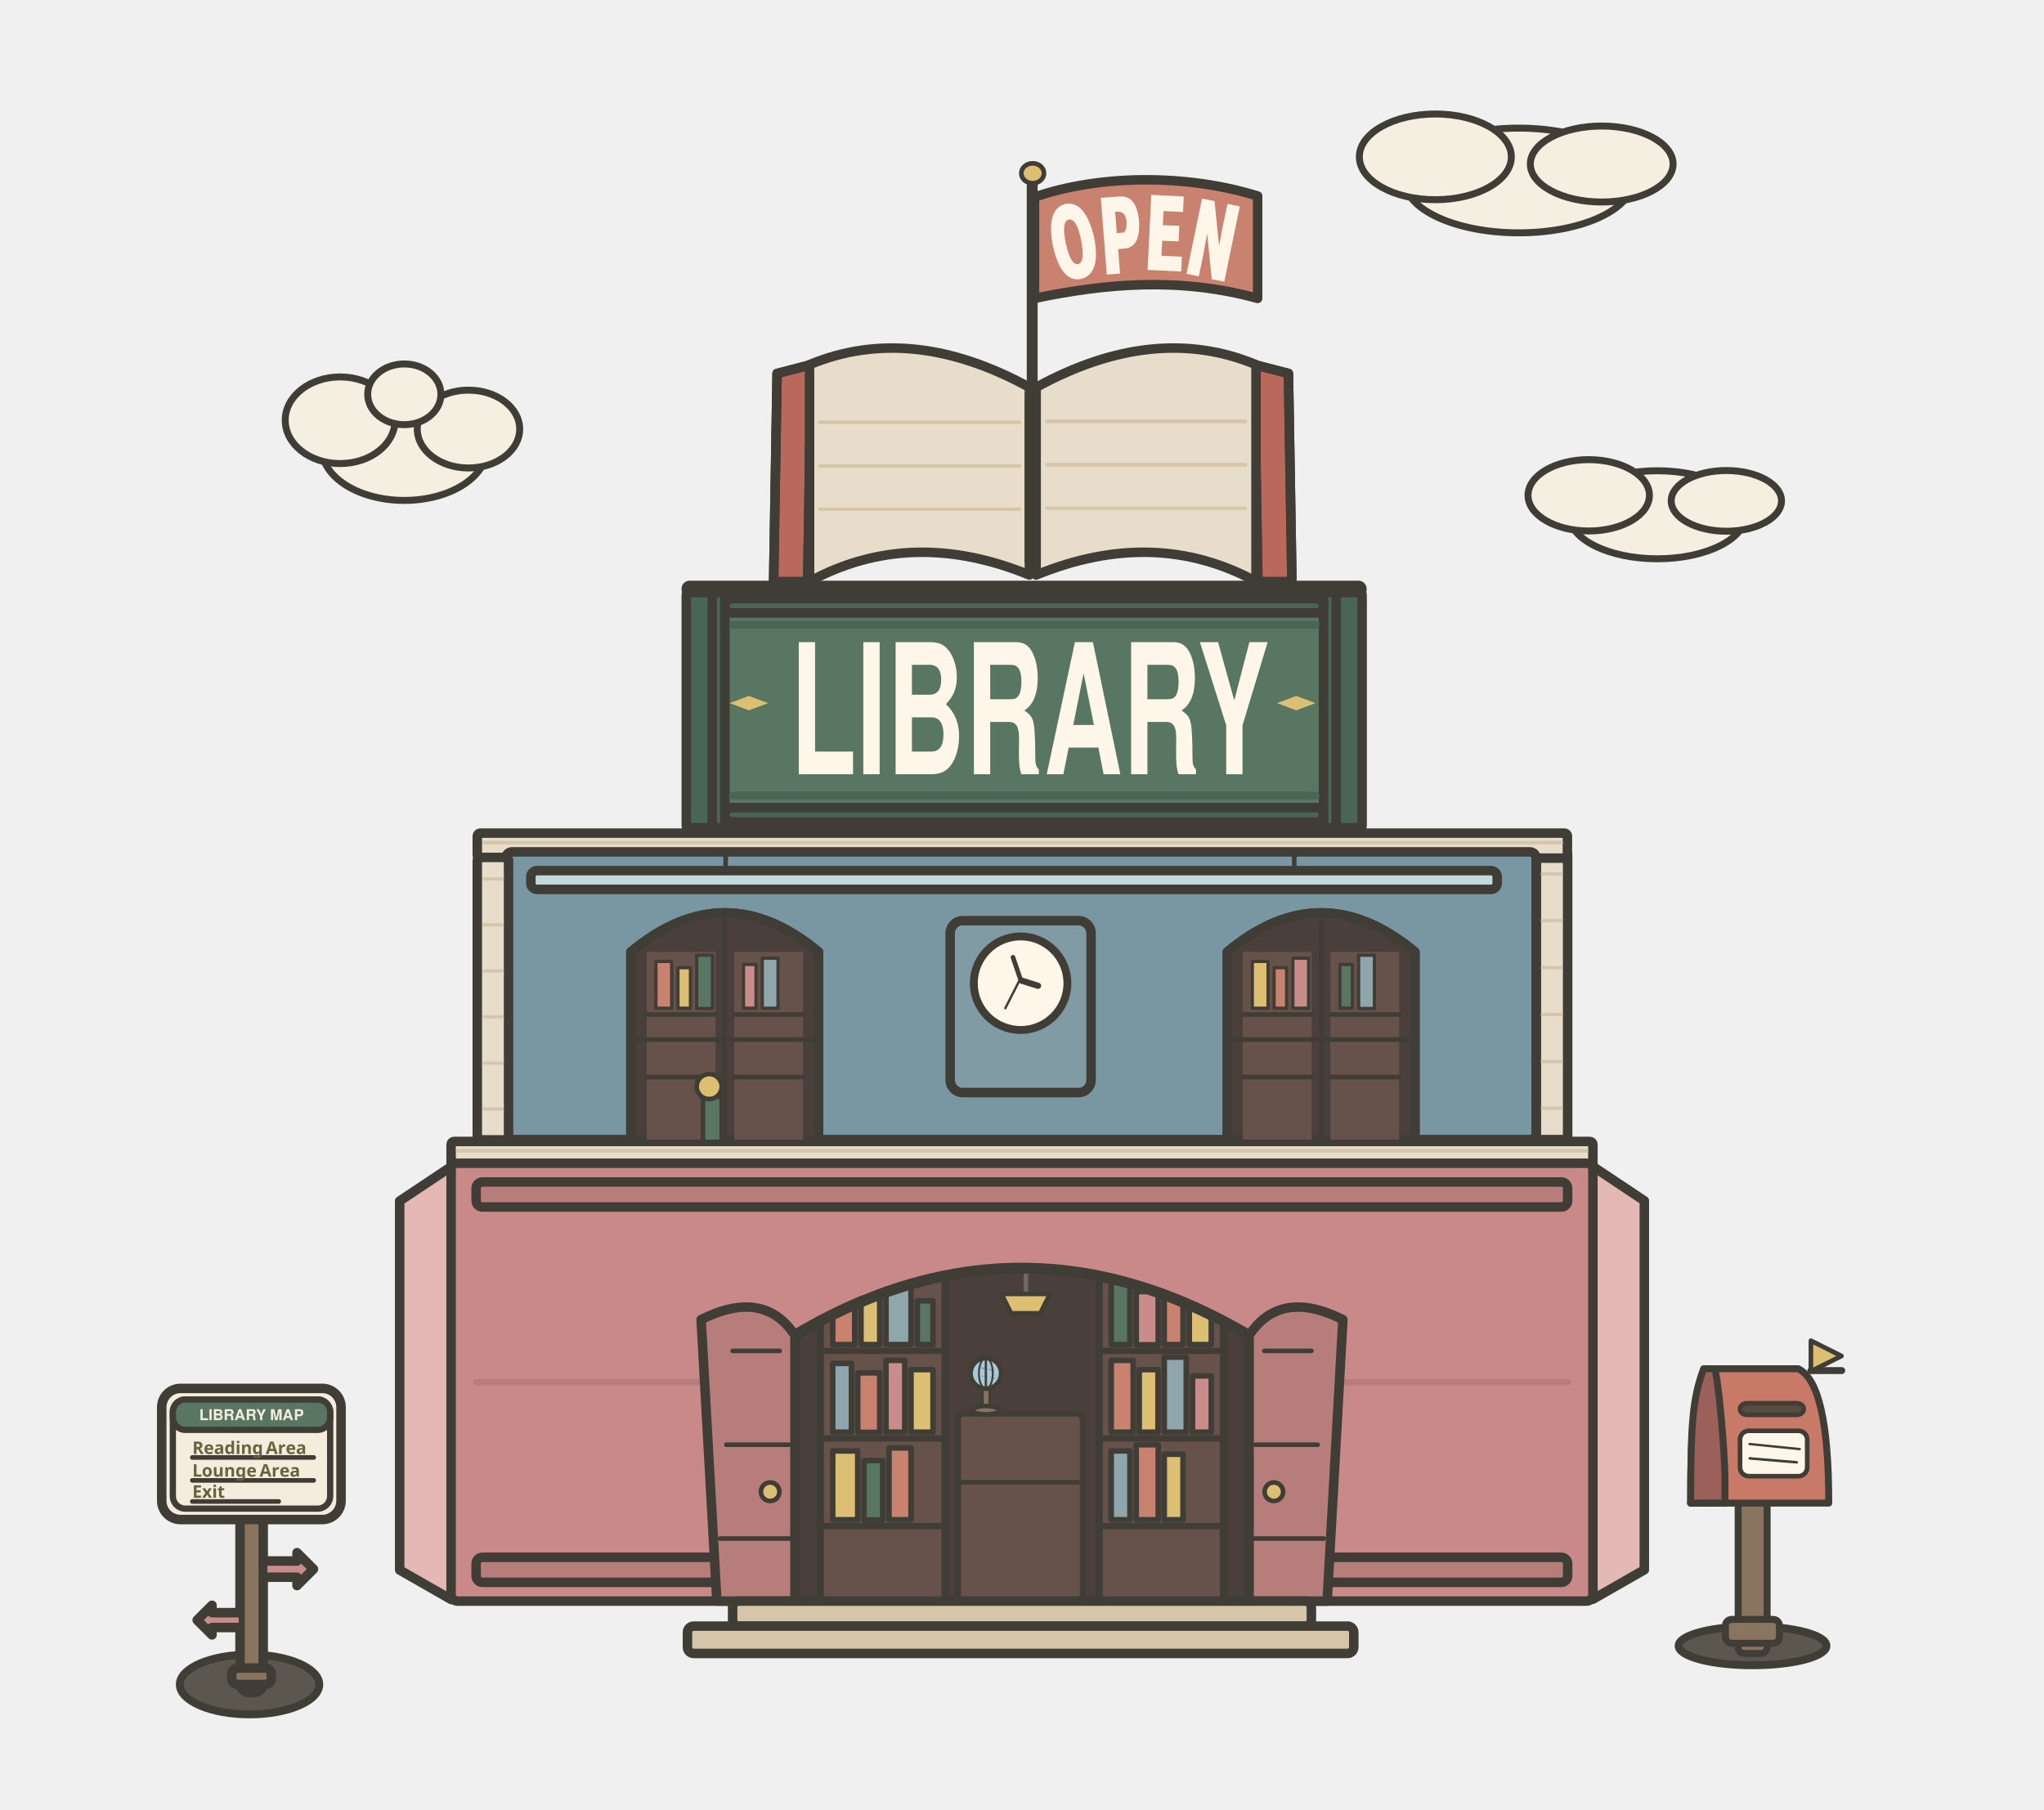
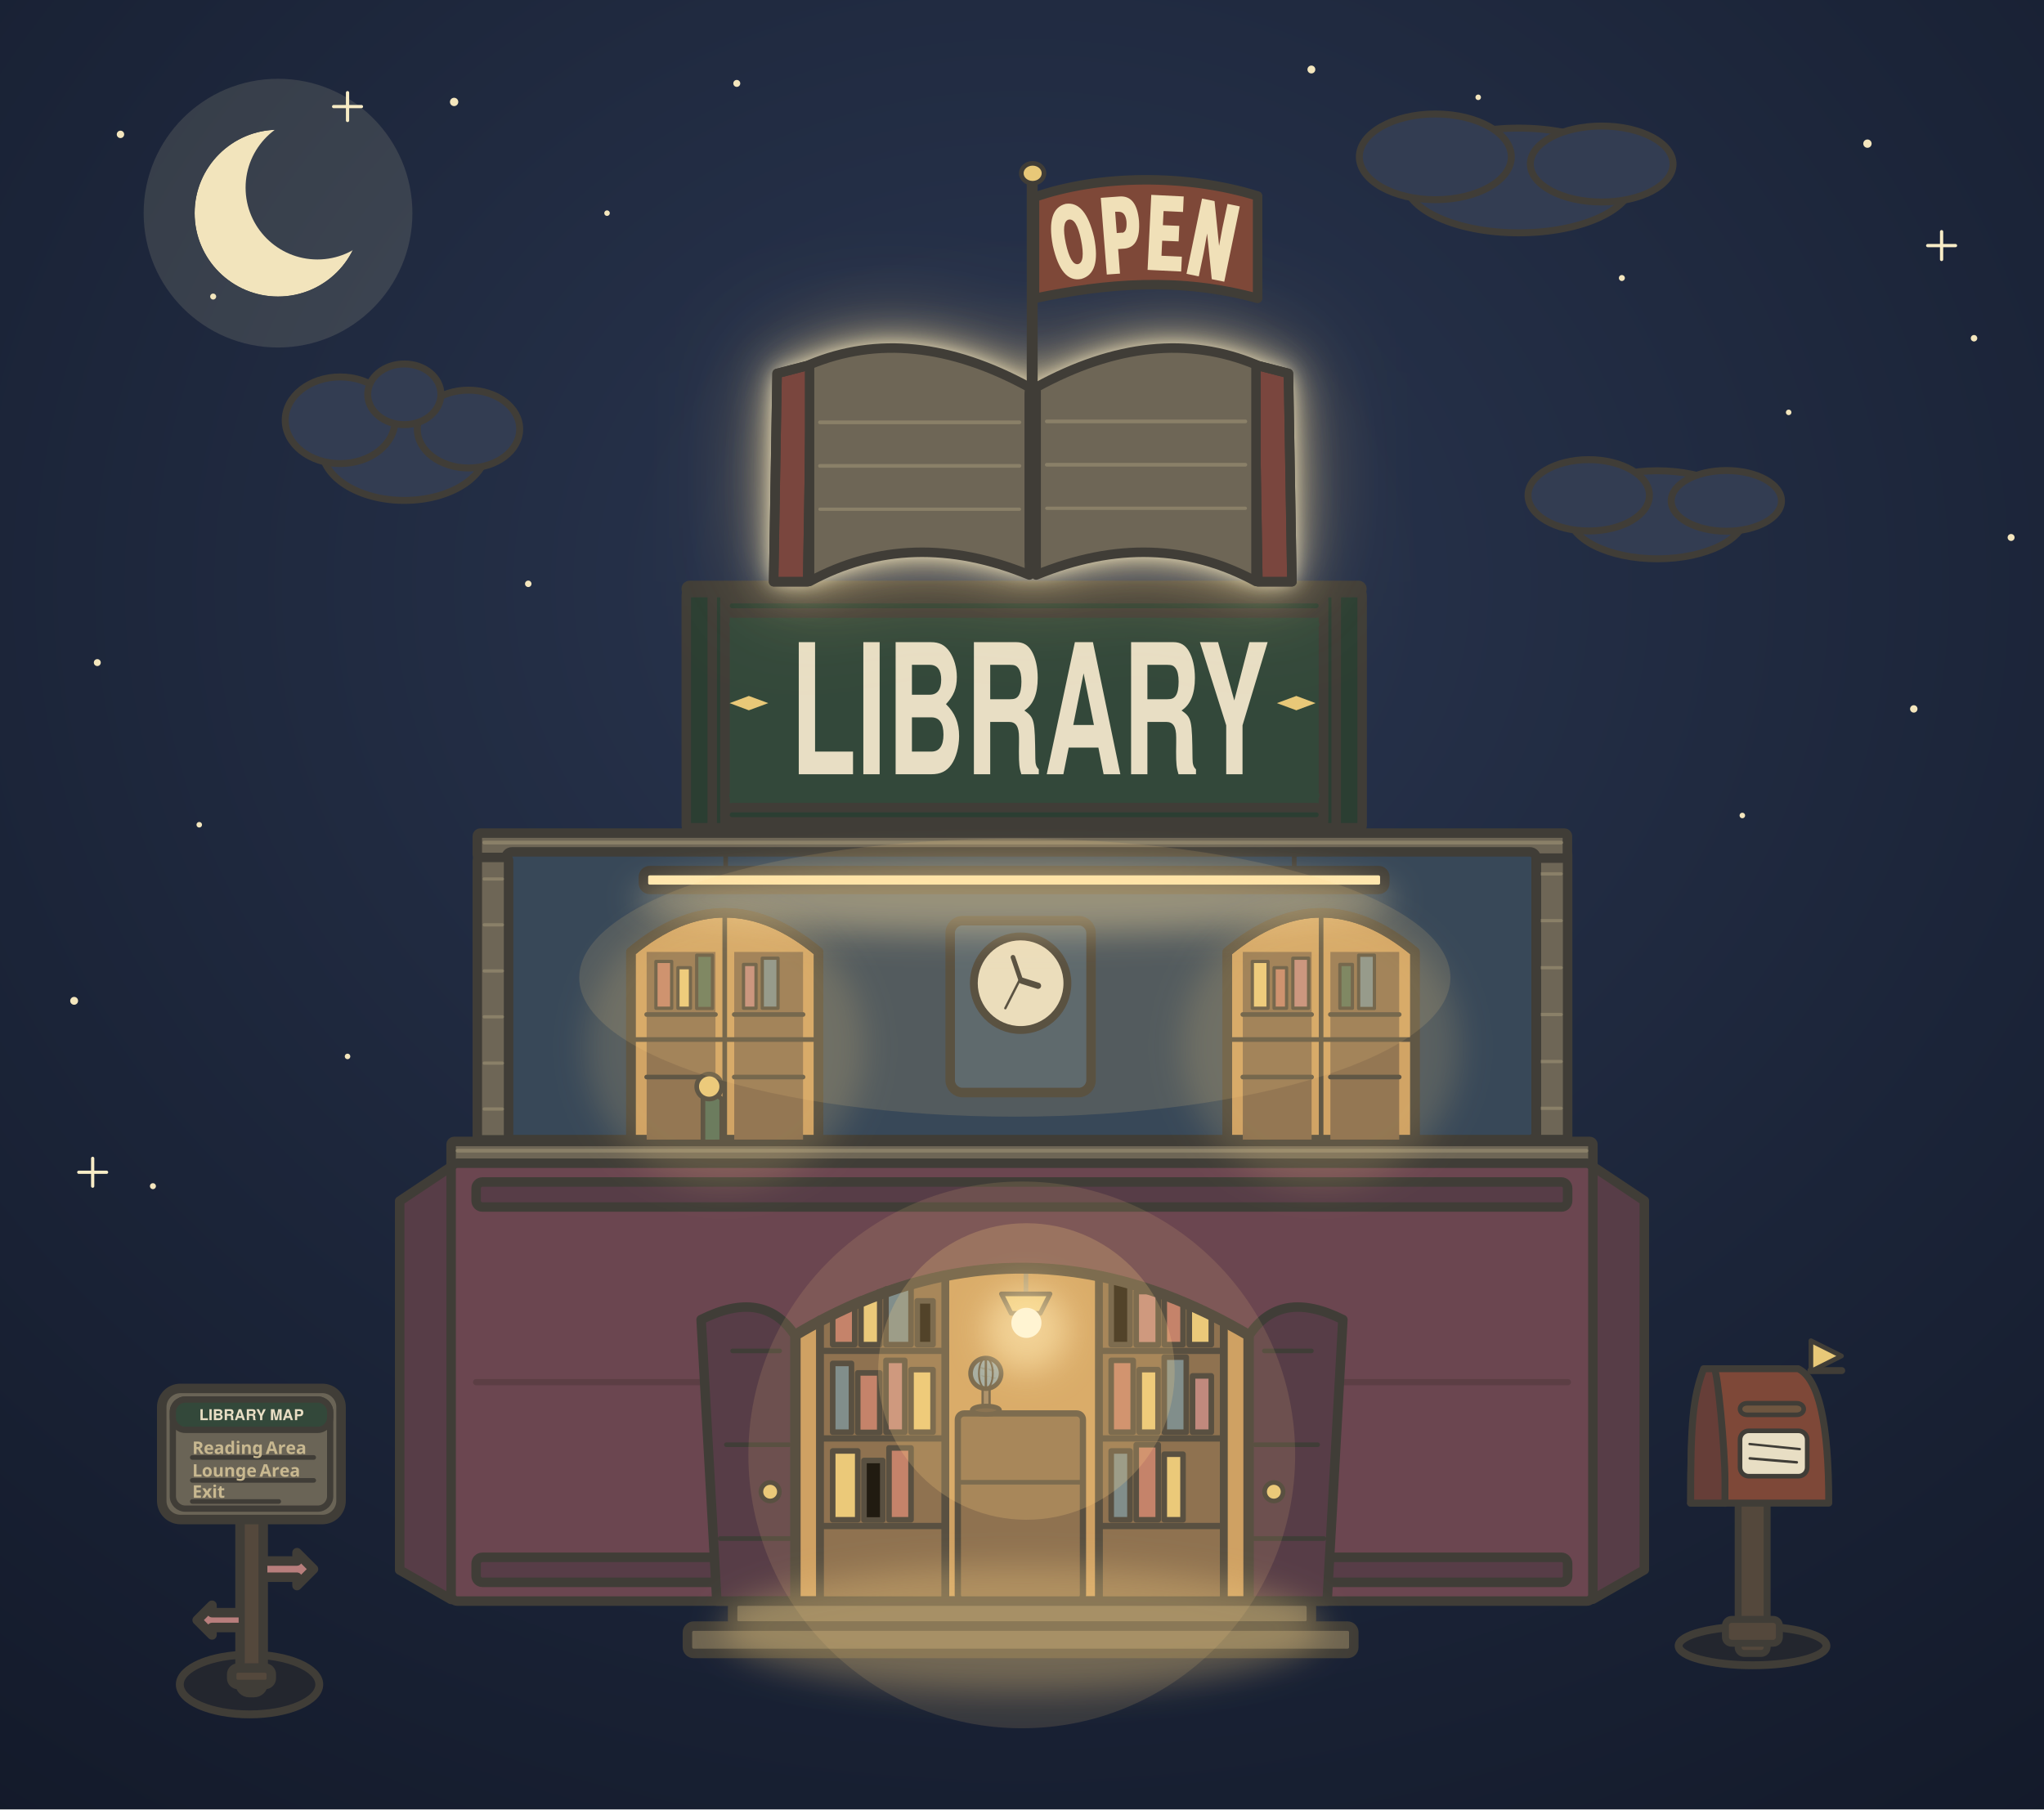
<svg xmlns="http://www.w3.org/2000/svg" id="_图层_1" version="1.1" viewBox="0 0 882.2 781">
  <defs>
    <style>
      .st0, .st1, .st2, .st3, .st4, .st5, .st6, .st7, .st8, .st9, .st10, .st11, .st12, .st13, .st14, .st15, .st16, .st17, .st18, .st19, .st20, .st21, .st22, .st23, .st24, .st25, .st26, .st27, .st28, .st29, .st30, .st31, .st32, .st33, .st34, .st35, .st36, .st37, .st38, .st39, .st40, .st41, .st42, .st43, .st44, .st45, .st46, .st47, .st48, .st49, .st50, .st51, .st52, .st53, .st54, .st55 {
        stroke-linecap: round;
        stroke-linejoin: round;
      }

      .st0, .st1, .st2, .st3, .st4, .st5, .st6, .st7, .st8, .st9, .st10, .st11, .st12, .st13, .st14, .st15, .st16, .st17, .st18, .st19, .st20, .st21, .st22, .st23, .st25, .st26, .st27, .st28, .st29, .st30, .st31, .st32, .st33, .st36, .st37, .st39, .st40, .st41, .st42, .st43, .st44, .st45, .st46, .st47, .st48, .st49, .st50, .st51, .st52, .st54, .st55 {
        stroke: #403d37;
      }

      .st0, .st8, .st10, .st11, .st20, .st35 {
        stroke-width: 1.4px;
      }

      .st0, .st56, .st16, .st33 {
-         fill: #ddbf73;
+         fill: #e8c878;
      }

      .st1 {
-         fill: #c98988;
+         fill: #6b4650;
      }

      .st1, .st2, .st5, .st6, .st7, .st15, .st23, .st25, .st26, .st30, .st32, .st37, .st39, .st41, .st46, .st48, .st51, .st55 {
        stroke-width: 4.1px;
      }

      .st2 {
-         fill: #e3b8b5;
+         fill: #573d47;
      }

      .st3, .st13, .st14, .st24, .st34, .st35, .st36, .st38, .st49, .st51, .st52, .st53, .st54 {
        fill: none;
      }

      .st4 {
-         fill: #a8c8d8;
+         fill: #7d9cb0;
      }

      .st4, .st9, .st12, .st16, .st22, .st31, .st36, .st38 {
        stroke-width: 2px;
      }

      .st5 {
-         fill: #819ba5;
+         fill: #46596a;
      }

      .st6 {
-         fill: #486653;
-       }
- 
-       .st57, .st9, .st58, .st19 {
-         fill: #fdf6e9;
-       }
- 
-       .st7, .st59 {
-         fill: #f4edde;
+         fill: #2b3e32;
+       }
+ 
+       .st9, .st58, .st19 {
+         fill: #e8dec4;
+       }
+ 
+       .st57 {
+         fill: #f0e0b8;
+       }
+ 
+       .st7 {
+         fill: #6a6456;
+       }
+ 
+       .st59 {
+         fill: #e8dec4;
      }

      .st8, .st60, .st43 {
-         fill: #8fa6ad;
+         fill: #6e848c;
      }

      .st10, .st29, .st32 {
-         fill: #c98c8a;
-       }
- 
-       .st11, .st47, .st48 {
-         fill: #c98270;
-       }
- 
-       .st12, .st21, .st26, .st28 {
+         fill: #b87e7c;
+       }
+ 
+       .st11, .st47 {
+         fill: #bc7866;
+       }
+ 
+       .st48 {
+         fill: #7e4838;
+       }
+ 
+       .st12, .st26, .st28 {
+         fill: #54483c;
+       }
+ 
+       .st21 {
        fill: #89755f;
      }

      .st13 {
        stroke-width: .8px;
      }

      .st58 {
        font-size: 78.2px;
      }

      .st58, .st61, .st62, .st63, .st59 {
        isolation: isolate;
      }

      .st58, .st59 {
        font-family: Helvetica-Bold, Helvetica;
        font-weight: 700;
      }

      .st14 {
        stroke-width: 1.1px;
      }

      .st15 {
-         fill: #c4d9d9;
+         fill: #ffe6ad;
      }

      .st17, .st18, .st64 {
-         fill: #66524b;
+         fill: #7e6448;
      }

      .st17, .st19, .st45, .st53 {
        stroke-width: 3.4px;
      }

      .st18, .st24, .st42, .st52 {
        stroke-width: 2.7px;
      }

-       .st20, .st31, .st41, .st42, .st44 {
-         fill: #587661;
+       .st20, .st31 {
+         fill: #4e6a56;
+       }
+ 
+       .st41, .st42 {
+         fill: #33483a;
      }

      .st22 {
-         fill: #5a4d40;
+         fill: #6e5640;
      }

      .st23 {
-         fill: #7897a3;
+         fill: #384858;
      }

      .st24 {
-         stroke: #b77d7b;
+         stroke: #5c3e44;
      }

      .st62 {
        fill: #403d37;
        opacity: 0;
      }

      .st25 {
-         fill: #e8ddcb;
+         fill: #6e6656;
      }

      .st27 {
-         fill: #c97968;
+         fill: #7e4838;
      }

      .st27, .st28, .st40, .st49, .st50 {
        stroke-width: 3px;
      }

      .st29, .st33, .st43, .st44, .st47 {
        stroke-width: 2.4px;
      }

      .st34 {
        stroke-width: 1.6px;
      }

      .st34, .st35 {
-         stroke: #d5c6a9;
+         stroke: #8a8068;
      }

      .st65 {
        opacity: 1;
      }

      .st63 {
-         fill: #68623d;
+         fill: #c8b890;
        font-family: MyriadPro-BlackSemiExt, 'Myriad Pro';
        font-size: 7.5px;
        font-weight: 800;
      }

      .st37 {
-         fill: #4a3f3a;
+         fill: #c89a5e;
      }

      .st38 {
-         stroke: #6e6961;
+         stroke: #9a8e78;
      }

      .st39 {
-         fill: #d5c6a9;
+         fill: #6e6450;
      }

      .st40 {
-         fill: #9b605a;
+         fill: #663e38;
      }

      .st45 {
-         fill: #5b574f;
+         fill: #23262e;
      }

      .st46 {
-         fill: #b9685b;
+         fill: #7a463e;
      }

      .st50 {
-         fill: #f5efe1;
+         fill: #333d52;
      }

      .st59 {
        font-size: 6.5px;
      }

      .st53 {
-         stroke: #486653;
+         stroke: #33483a;
      }

      .st54 {
        stroke-width: 4.7px;
      }

      .st55 {
-         fill: #b77d7b;
+         fill: #573d47;
      }
    </style>
+     <mask id="moonMask">
+       <rect width="100%" height="100%" fill="black" />
+       <circle cx="120" cy="92" r="36" fill="white" />
+       <circle cx="137" cy="81" r="31" fill="black" />
+     </mask>
+     <radialGradient id="nightsky" cx="0.5" cy="0.32" r="0.95">
+       <stop offset="0" stop-color="#2a3650" />
+       <stop offset="0.55" stop-color="#1b2438" />
+       <stop offset="1" stop-color="#111726" />
+     </radialGradient>
+     <radialGradient id="lampGlow" cx="0.5" cy="0.5" r="0.5">
+       <stop offset="0" stop-color="#ffe6ad" stop-opacity="0.9" />
+       <stop offset="0.5" stop-color="#ffd080" stop-opacity="0.35" />
+       <stop offset="1" stop-color="#ffd080" stop-opacity="0" />
+     </radialGradient>
+     <filter id="softBlur" x="-60%" y="-60%" width="220%" height="220%">
+       <feGaussianBlur stdDeviation="7" />
+     </filter>
+     <filter id="bookGlowEdge" x="-70%" y="-70%" width="240%" height="240%">
+       <feGaussianBlur stdDeviation="4" />
+     </filter>
+     <filter id="bookGlowNear" x="-90%" y="-90%" width="280%" height="280%">
+       <feGaussianBlur stdDeviation="9" />
+     </filter>
+     <filter id="bookGlowFar" x="-130%" y="-130%" width="360%" height="360%">
+       <feGaussianBlur stdDeviation="22" />
+     </filter>
  </defs>
+   <rect x="0" y="0" width="882.2" height="781" fill="url(#nightsky)" />
+   <g fill="#f4e6bd">
+     <circle cx="52" cy="58" r="1.6" />
+     <circle cx="92" cy="128" r="1.3" />
+     <circle cx="196" cy="44" r="1.8" />
+     <circle cx="262" cy="92" r="1.2" />
+     <circle cx="318" cy="36" r="1.5" />
+     <circle cx="566" cy="30" r="1.7" />
+     <circle cx="638" cy="42" r="1.2" />
+     <circle cx="806" cy="62" r="1.8" />
+     <circle cx="852" cy="146" r="1.4" />
+     <circle cx="772" cy="178" r="1.2" />
+     <circle cx="826" cy="306" r="1.6" />
+     <circle cx="752" cy="352" r="1.2" />
+     <circle cx="42" cy="286" r="1.5" />
+     <circle cx="86" cy="356" r="1.2" />
+     <circle cx="32" cy="432" r="1.7" />
+     <circle cx="66" cy="512" r="1.3" />
+     <circle cx="150" cy="456" r="1.2" />
+     <circle cx="228" cy="252" r="1.4" />
+     <circle cx="700" cy="120" r="1.3" />
+     <circle cx="868" cy="232" r="1.5" />
+   </g>
+   <g stroke="#f8ecc6" stroke-width="1.4" stroke-linecap="round">
+     <line x1="150" y1="40" x2="150" y2="52" />
+     <line x1="144" y1="46" x2="156" y2="46" />
+     <line x1="838" y1="100" x2="838" y2="112" />
+     <line x1="832" y1="106" x2="844" y2="106" />
+     <line x1="40" y1="500" x2="40" y2="512" />
+     <line x1="34" y1="506" x2="46" y2="506" />
+   </g>
+   <circle cx="120" cy="92" r="58" fill="#f2e4bc" opacity="0.13" filter="url(#bigBlur)" />
+   <circle cx="120" cy="92" r="36" fill="#f2e4bc" mask="url(#moonMask)" />
  <ellipse class="st45" cx="107.7" cy="727.1" rx="30.1" ry="12.9" />
  <g>
    <ellipse class="st50" cx="655.5" cy="77.9" rx="49.2" ry="22.6" />
    <ellipse class="st50" cx="619.5" cy="67.7" rx="32.8" ry="18.5" />
    <ellipse class="st50" cx="691.3" cy="70.8" rx="30.8" ry="16.4" />
  </g>
  <g>
    <ellipse class="st50" cx="715.3" cy="222.2" rx="38.1" ry="19" />
    <ellipse class="st50" cx="685.7" cy="213.8" rx="26.2" ry="15.4" />
    <ellipse class="st50" cx="745.1" cy="216.2" rx="23.8" ry="13.1" />
  </g>
  <g>
    <rect class="st26" x="103.6" y="652.9" width="10" height="77.7" rx="4" ry="4" />
    <rect class="st26" x="100" y="720" width="17.1" height="7.1" rx="2.7" ry="2.7" />
    <path class="st32" d="M115.4,680.8h12.8v3.6l7.1-7.1-7.1-7.1v3.6h-12.8" />
    <path class="st32" d="M103,696.1h-11.5v-3.2l-6.4,6.4,6.4,6.4v-3.2h11.5" />
    <g>
      <rect class="st7" x="69.8" y="599.3" width="77.4" height="56.6" rx="8.1" ry="8.1" />
      <rect class="st52" x="74.6" y="604.1" width="67.9" height="47.1" rx="5.4" ry="5.4" />
      <rect class="st42" x="74.6" y="604.1" width="67.9" height="13.1" rx="5.4" ry="5.4" />
      <g class="st61">
        <g class="st61">
          <g class="st61">
            <g class="st61">
              <g class="st61">
                <g class="st61">
                  <text class="st59" transform="translate(86 613)">
                    <tspan x="0" y="0">LIBRA</tspan>
                  </text>
                </g>
              </g>
            </g>
          </g>
        </g>
        <g class="st61">
          <g class="st61">
            <g class="st61">
              <g class="st61">
                <g class="st61">
                  <text class="st59" transform="translate(106 613)">
                    <tspan x="0" y="0">R</tspan>
                  </text>
                </g>
              </g>
            </g>
          </g>
        </g>
        <g class="st61">
          <g class="st61">
            <g class="st61">
              <g class="st61">
                <g class="st61">
                  <text class="st59" transform="translate(110.5 613)">
                    <tspan x="0" y="0">Y</tspan>
                  </text>
                </g>
              </g>
            </g>
          </g>
        </g>
        <g class="st61">
          <g class="st61">
            <g class="st61">
              <g class="st61">
                <g class="st61">
                  <text class="st59" transform="translate(114.7 613)">
                    <tspan x="0" y="0" xml:space="preserve"> MA</tspan>
                  </text>
                </g>
              </g>
            </g>
          </g>
        </g>
        <g class="st61">
          <g class="st61">
            <g class="st61">
              <g class="st61">
                <g class="st61">
                  <text class="st59" transform="translate(126.8 613)">
                    <tspan x="0" y="0">P</tspan>
                  </text>
                </g>
              </g>
            </g>
          </g>
        </g>
      </g>
      <line class="st36" x1="83" y1="629.1" x2="135.4" y2="629.1" />
      <line class="st36" x1="83" y1="639" x2="135.4" y2="639" />
      <line class="st36" x1="83" y1="648.1" x2="120.3" y2="648.1" />
      <g class="st61">
        <g class="st61">
          <g class="st61">
            <g class="st61">
              <g class="st61">
                <g class="st61">
                  <text class="st63" transform="translate(83 627.6)">
                    <tspan x="0" y="0">R</tspan>
                  </text>
                </g>
              </g>
            </g>
          </g>
        </g>
        <g class="st61">
          <g class="st61">
            <g class="st61">
              <g class="st61">
                <g class="st61">
                  <text class="st63" transform="translate(87.9 627.6)">
                    <tspan x="0" y="0">eading</tspan>
                  </text>
                </g>
              </g>
            </g>
          </g>
        </g>
        <g class="st61">
          <g class="st61">
            <g class="st61">
              <g class="st61">
                <g class="st61">
                  <text class="st63" transform="translate(114.7 627.6)">
                    <tspan x="0" y="0">Ar</tspan>
                  </text>
                </g>
              </g>
            </g>
          </g>
        </g>
        <g class="st61">
          <g class="st61">
            <g class="st61">
              <g class="st61">
                <g class="st61">
                  <text class="st63" transform="translate(123.3 627.6)">
                    <tspan x="0" y="0">ea</tspan>
                  </text>
                </g>
              </g>
            </g>
          </g>
        </g>
      </g>
      <g class="st61">
        <g class="st61">
          <g class="st61">
            <g class="st61">
              <g class="st61">
                <g class="st61">
                  <text class="st63" transform="translate(83 637.4)">
                    <tspan x="0" y="0">L</tspan>
                  </text>
                </g>
              </g>
            </g>
          </g>
        </g>
        <g class="st61">
          <g class="st61">
            <g class="st61">
              <g class="st61">
                <g class="st61">
                  <text class="st63" transform="translate(87.1 637.4)">
                    <tspan x="0" y="0">ounge</tspan>
                  </text>
                </g>
              </g>
            </g>
          </g>
        </g>
        <g class="st61">
          <g class="st61">
            <g class="st61">
              <g class="st61">
                <g class="st61">
                  <text class="st63" transform="translate(112 637.4)">
                    <tspan x="0" y="0">Ar</tspan>
                  </text>
                </g>
              </g>
            </g>
          </g>
        </g>
        <g class="st61">
          <g class="st61">
            <g class="st61">
              <g class="st61">
                <g class="st61">
                  <text class="st63" transform="translate(120.6 637.4)">
                    <tspan x="0" y="0">ea</tspan>
                  </text>
                </g>
              </g>
            </g>
          </g>
        </g>
      </g>
      <g class="st61">
        <g class="st61">
          <g class="st61">
            <g class="st61">
              <g class="st61">
                <g class="st61">
                  <text class="st63" transform="translate(83 646.5)">
                    <tspan x="0" y="0">Exit</tspan>
                  </text>
                </g>
              </g>
            </g>
          </g>
        </g>
      </g>
    </g>
  </g>
  <g>
    <ellipse class="st50" cx="174.5" cy="193.6" rx="35.6" ry="22.4" />
    <ellipse class="st50" cx="146.8" cy="181.4" rx="23.7" ry="18.7" />
    <ellipse class="st50" cx="202.2" cy="185.2" rx="22.1" ry="16.8" />
    <ellipse class="st50" cx="174.5" cy="170.2" rx="15.8" ry="13.1" />
  </g>
  <g>
    <g>
      <g>
        <rect class="st62" x="303.2" y="251.2" width="277.7" height="3.1" />
        <rect class="st6" x="296.2" y="254.3" width="16.7" height="104.6" rx="2.7" ry="2.7" />
        <rect class="st6" x="571.2" y="254.3" width="16.7" height="104.6" rx="2.7" ry="2.7" />
        <rect class="st41" x="312.9" y="254.3" width="258.3" height="104.6" rx="5.4" ry="5.4" />
        <path class="st51" d="M312.9,254.3c-2.8,0-4.6.5-5.5,1.5v101.5c.9,1,2.8,1.5,5.5,1.5" />
        <path class="st51" d="M571.2,254.3c2.8,0,4.6.5,5.5,1.5v101.5c-.9,1-2.8,1.5-5.5,1.5" />
        <path class="st6" d="M316,258.4h252.1c1.7,0,3.1,1.4,3.1,3.1h0c0,1.7-1.4,3.1-3.1,3.1h-252.1c-1.7,0-3.1-1.4-3.1-3.1h0c0-1.7,1.4-3.1,3.1-3.1h0Z" />
        <path class="st6" d="M316,348.6h252.1c1.7,0,3.1,1.4,3.1,3.1h0c0,1.7-1.4,3.1-3.1,3.1h-252.1c-1.7,0-3.1-1.4-3.1-3.1h0c0-1.7,1.4-3.1,3.1-3.1h0Z" />
        <line class="st53" x1="316.4" y1="269.7" x2="567.8" y2="269.7" />
        <line class="st53" x1="316.4" y1="343.4" x2="567.8" y2="343.4" />
        <g class="st61">
          <g class="st61">
            <g class="st61">
              <g class="st61">
                <g class="st61">
                  <g class="st61">
                    <text class="st58" transform="translate(341 334.2) scale(.6 1)">
                      <tspan x="0" y="0">LIBRARY</tspan>
                    </text>
                  </g>
                </g>
              </g>
            </g>
          </g>
        </g>
        <polygon class="st56" points="323.2 300.4 331.6 303.5 323.2 306.6 314.9 303.5 323.2 300.4" />
        <polygon class="st56" points="559.5 300.4 567.8 303.5 559.5 306.6 551.1 303.5 559.5 300.4" />
        <rect class="st6" x="296.2" y="252.7" width="291.6" height="3.1" rx="1.4" ry="1.4" />
        <rect class="st6" x="296.2" y="357.3" width="291.6" height="3.1" rx="1.3" ry="1.3" />
      </g>
      <g>
        <rect class="st62" x="346.4" y="171.9" width="198.7" height="10" />
+         <g fill="#ffd484" stroke="none" opacity="0.55" filter="url(#bookGlowFar)">
+           <path d="M350.1,157.4l-14.7,3.8-1.5,89.9h14.7l1.5-93.6h0Z" />
+           <path d="M541.4,157.4l14.7,3.8,1.5,89.9h-14.7l-1.5-93.6h0Z" />
+           <path d="M349.4,157.4c29.1-12.1,60.8-8.9,94.9,9.8v81c-34.1-14-65.8-13-94.9,2.8v-93.6h0Z" />
+           <path d="M542.1,157.4c-29.1-12.1-60.8-8.9-94.9,9.8v81c34.2-14,65.8-13,94.9,2.8v-93.6h0Z" />
+         </g>
+         <g fill="#ffecb2" stroke="none" opacity="0.95" filter="url(#bookGlowNear)">
+           <path d="M350.1,157.4l-14.7,3.8-1.5,89.9h14.7l1.5-93.6h0Z" />
+           <path d="M541.4,157.4l14.7,3.8,1.5,89.9h-14.7l-1.5-93.6h0Z" />
+           <path d="M349.4,157.4c29.1-12.1,60.8-8.9,94.9,9.8v81c-34.1-14-65.8-13-94.9,2.8v-93.6h0Z" />
+           <path d="M542.1,157.4c-29.1-12.1-60.8-8.9-94.9,9.8v81c34.2-14,65.8-13,94.9,2.8v-93.6h0Z" />
+         </g>
+         <g fill="#fff4d4" stroke="none" opacity="0.9" filter="url(#bookGlowEdge)">
+           <path d="M350.1,157.4l-14.7,3.8-1.5,89.9h14.7l1.5-93.6h0Z" />
+           <path d="M541.4,157.4l14.7,3.8,1.5,89.9h-14.7l-1.5-93.6h0Z" />
+           <path d="M349.4,157.4c29.1-12.1,60.8-8.9,94.9,9.8v81c-34.1-14-65.8-13-94.9,2.8v-93.6h0Z" />
+           <path d="M542.1,157.4c-29.1-12.1-60.8-8.9-94.9,9.8v81c34.2-14,65.8-13,94.9,2.8v-93.6h0Z" />
+         </g>
        <path class="st46" d="M350.1,157.4l-14.7,3.8-1.5,89.9h14.7l1.5-93.6h0Z" />
        <path class="st46" d="M541.4,157.4l14.7,3.8,1.5,89.9h-14.7l-1.5-93.6h0Z" />
        <path class="st51" d="M350.1,157.4l-14.7,3.8-1.5,89.9h14.7l1.5-93.6h0Z" />
        <path class="st51" d="M541.4,157.4l14.7,3.8,1.5,89.9h-14.7l-1.5-93.6h0Z" />
        <path class="st25" d="M349.4,157.4c29.1-12.1,60.8-8.9,94.9,9.8v81c-34.1-14-65.8-13-94.9,2.8v-93.6h0Z" />
        <path class="st25" d="M542.1,157.4c-29.1-12.1-60.8-8.9-94.9,9.8v81c34.2-14,65.8-13,94.9,2.8v-93.6h0Z" />
        <path class="st30" d="M444.3,169.9v72.4" />
        <line class="st34" x1="353.9" y1="182.3" x2="440" y2="182.3" />
        <line class="st34" x1="353.9" y1="201.1" x2="440" y2="201.1" />
        <line class="st35" x1="353.9" y1="219.8" x2="440" y2="219.8" />
        <line class="st34" x1="537.5" y1="181.9" x2="451.8" y2="181.9" />
        <line class="st34" x1="537.5" y1="200.6" x2="451.8" y2="200.6" />
        <line class="st35" x1="537.5" y1="219.4" x2="451.8" y2="219.4" />
      </g>
      <g>
        <line class="st54" x1="445.5" y1="174.4" x2="445.5" y2="77" />
        <ellipse class="st16" cx="445.7" cy="74.8" rx="4.9" ry="4.3" />
        <path class="st48" d="M446.5,85.2v43.6c30.6-6.4,62.5-9.3,96.3,0v-44.2c-30.8-9.6-68.6-9.2-96.3.5h0s0,0,0,0Z" />
        <g>
          <path class="st57" d="M472.2,102.4c2.1,10.5.2,16.4-5.5,18-5.8,1.2-9.9-3.6-12.3-14.4-2-10.6-.1-16.6,5.5-18,5.7-.9,9.8,3.9,12.3,14.4ZM460,105c1.4,6.4,3.2,9.4,5.3,9,2.1-.5,2.6-4,1.3-10.4-1.3-6.4-3.1-9.3-5.4-8.8-2.1.6-2.5,4.1-1.2,10.2Z" />
          <path class="st57" d="M477.7,118.5l-2.6-33.1,8.2-.6c4.9-.3,7.6,3.2,8.3,10.5.5,7.5-1.5,11.5-6.2,12l-2.8.2.8,10.6-5.7.4ZM484.3,100.5c1.5-.2,2.1-1.9,1.9-4.9-.3-2.8-1.4-4.2-3.4-4.2h-1.5c0,.1.7,9.2.7,9.2l2.3-.2Z" />
          <path class="st57" d="M495.3,116.5l1.6-32.4,14,.7-.3,6.7-8.4-.4-.3,6.1,7.1.3-.3,6.7-7.1-.3-.3,6.5,8.8.4-.3,6.4-14.3-.7Z" />
          <path class="st57" d="M526.1,106.5l1.5-8.1,2.2-10.4,5.3,1.1-6.7,32.5-5.4-1.1-2-19.7-1.5,8.4-2.1,10.1-5.3-1.1,6.7-32.5,5.4,1.1,2,19.7Z" />
        </g>
      </g>
    </g>
    <g>
      <path class="st62" d="M201.5,696.5h486l6.8-5.4H194.7l6.8,5.4h0Z" />
      <rect class="st25" x="194.7" y="492.7" width="492.8" height="13.5" rx="1.3" ry="1.3" />
      <line class="st34" x1="197.5" y1="496.7" x2="684.7" y2="496.7" />
      <line class="st34" x1="194.7" y1="502.1" x2="684.7" y2="502.1" />
      <path class="st2" d="M194.7,503.6l-22.2,14.8v159.3l22.2,12.7" />
      <path class="st2" d="M687.5,690.3l22.2-12.7v-159.3l-22.2-14.8" />
      <rect class="st1" x="194.7" y="502.1" width="492.8" height="189" rx="2.7" ry="2.7" />
      <rect class="st55" x="205.5" y="510.2" width="471.1" height="10.8" rx="2.7" ry="2.7" />
      <rect class="st55" x="205.5" y="672.2" width="471.1" height="10.8" rx="2.7" ry="2.7" />
      <line class="st24" x1="205.5" y1="596.6" x2="676.7" y2="596.6" />
      <path class="st37" d="M343.2,691.1v-114.8c64.8-38.7,130.1-38.7,195.8,0v114.8h-195.8Z" />
      <path class="st17" d="M408,550.7v139c0,.8-.6,1.3-1.4,1.3h-51.3c-.8,0-1.4-.6-1.4-1.3v-120.2" />
      <line class="st52" x1="354" y1="583.1" x2="408" y2="583.1" />
      <line class="st52" x1="354" y1="620.9" x2="408" y2="620.9" />
      <line class="st52" x1="354" y1="658.7" x2="408" y2="658.7" />
      <g>
        <polyline class="st47" points="368.9 562.7 368.9 580.4 359.4 580.4 359.4 566.9" />
        <polyline class="st33" points="379.7 558.8 379.7 580.4 371.6 580.4 371.6 560.9" />
        <polyline class="st43" points="393.2 554.2 393.2 580.4 382.4 580.4 382.4 556.4" />
        <rect class="st44" x="395.9" y="561.5" width="6.8" height="18.9" />
        <rect class="st43" x="359.4" y="588.5" width="8.1" height="29.7" />
        <rect class="st47" x="370.2" y="592.6" width="9.5" height="25.7" />
        <rect class="st29" x="382.4" y="587.2" width="8.1" height="31" />
        <rect class="st33" x="393.2" y="591.2" width="9.5" height="27" />
        <rect class="st33" x="359.4" y="626.3" width="10.8" height="29.7" />
        <rect class="st44" x="372.9" y="630.4" width="8.1" height="25.7" />
        <rect class="st47" x="383.7" y="625" width="9.5" height="31" />
      </g>
      <path class="st17" d="M528.2,570.4v119.4c0,.8-.6,1.3-1.3,1.3h-51.3c-.8,0-1.3-.6-1.3-1.3v-139" />
      <line class="st52" x1="474.2" y1="583.1" x2="528.2" y2="583.1" />
      <line class="st52" x1="474.2" y1="620.9" x2="528.2" y2="620.9" />
      <line class="st52" x1="474.2" y1="658.7" x2="528.2" y2="658.7" />
      <g>
        <rect class="st44" x="479.6" y="553.4" width="8.1" height="27" />
        <rect class="st29" x="490.4" y="557.5" width="9.5" height="23" />
        <polyline class="st47" points="510.6 561.7 510.6 580.4 502.5 580.4 502.5 558.1" />
        <polyline class="st33" points="522.8 566.5 522.8 580.4 513.3 580.4 513.3 562.9" />
        <rect class="st47" x="479.6" y="587.2" width="9.5" height="31" />
        <rect class="st33" x="491.7" y="591.2" width="8.1" height="27" />
        <rect class="st43" x="502.5" y="585.8" width="9.5" height="32.4" />
        <rect class="st29" x="514.7" y="593.9" width="8.1" height="24.3" />
        <rect class="st43" x="479.6" y="626.3" width="8.1" height="29.7" />
        <rect class="st47" x="490.4" y="623.6" width="9.5" height="32.4" />
        <rect class="st33" x="502.5" y="627.7" width="8.1" height="28.3" />
      </g>
      <rect class="st18" x="413.4" y="610.1" width="54" height="81" rx="2.7" ry="2.7" />
      <line class="st36" x1="413.4" y1="639.8" x2="467.4" y2="639.8" />
      <g>
        <rect class="st21" x="424.1" y="599.5" width="3" height="9.2" />
        <circle class="st4" cx="425.5" cy="592.8" r="6.6" />
        <path class="st60" d="M422.6,589.9c1.2,1.5,2.5,1.7,3.7.7,1,1.5,2,1.7,3,.7" />
        <path class="st60" d="M423.3,593.6c1.2,1,2.5,1.1,3.7.4,1,1.2,2,1.5,3,.7" />
        <ellipse class="st13" cx="425.5" cy="592.8" rx="3" ry="6.6" />
        <line class="st3" x1="425.5" y1="586.2" x2="425.5" y2="599.5" />
        <ellipse class="st12" cx="425.5" cy="608.7" rx="5.9" ry="1.8" />
      </g>
      <line class="st38" x1="442.8" y1="548.1" x2="442.8" y2="558.5" />
      <path class="st16" d="M432.3,558.5h20.9l-4.2,8.4h-12.6l-4.2-8.4h.1Z" />
      <path class="st54" d="M393.5,554.2c48.3-13.9,96.8-6.5,145.5,22.2v114.8" />
      <path class="st54" d="M382.5,557.7c3.7-1.3,7.4-2.5,11-3.5" />
      <path class="st54" d="M379.7,558.7c.9-.3,1.9-.7,2.8-1" />
      <path class="st54" d="M371.7,561.9c2.6-1.1,5.3-2.2,7.9-3.1" />
      <path class="st54" d="M343.2,691.1v-114.8c9.5-5.7,19-10.5,28.5-14.5" />
      <path class="st55" d="M343.2,691.1h-33.8l-6.8-121.5c18-9,31.5-6.8,40.5,6.8v114.8h0Z" />
      <line class="st36" x1="316.2" y1="583.1" x2="336.5" y2="583.1" />
      <line class="st36" x1="313.5" y1="623.6" x2="340.5" y2="623.6" />
      <line class="st36" x1="310.8" y1="664.1" x2="341.9" y2="664.1" />
      <path class="st55" d="M539,691.1h33.8l6.8-121.5c-18-9-31.5-6.8-40.5,6.8v114.8h0Z" />
      <line class="st36" x1="566" y1="583.1" x2="545.7" y2="583.1" />
      <line class="st36" x1="568.7" y1="623.6" x2="541.7" y2="623.6" />
      <line class="st36" x1="571.4" y1="664.1" x2="540.3" y2="664.1" />
      <circle class="st16" cx="332.4" cy="643.9" r="4" />
      <circle class="st16" cx="549.8" cy="643.9" r="4" />
      <rect class="st39" x="316.2" y="691.1" width="249.8" height="10.8" rx="2.7" ry="2.7" />
      <rect class="st39" x="296.7" y="701.9" width="287.6" height="11.8" rx="2.7" ry="2.7" />
    </g>
    <g>
      <g>
        <rect class="st62" x="204.8" y="493.3" width="472.5" height="8.1" />
        <g>
          <rect class="st25" x="663.1" y="367.7" width="13.5" height="124.2" rx="1.3" ry="1.3" />
          <line class="st35" x1="663.1" y1="377.2" x2="673.8" y2="377.2" />
          <line class="st35" x1="663.1" y1="397.4" x2="673.8" y2="397.4" />
          <line class="st35" x1="663.1" y1="417.7" x2="673.8" y2="417.7" />
          <line class="st35" x1="663.1" y1="437.9" x2="673.8" y2="437.9" />
          <line class="st35" x1="663.1" y1="458.2" x2="673.8" y2="458.2" />
          <line class="st35" x1="663.1" y1="478.4" x2="673.8" y2="478.4" />
        </g>
        <rect class="st25" x="206" y="359.6" width="470.5" height="10.8" rx="1.3" ry="1.3" />
        <line class="st34" x1="209" y1="363.7" x2="673.8" y2="363.7" />
        <line class="st34" x1="218.3" y1="367.7" x2="654.4" y2="367.7" />
        <rect class="st23" x="218.3" y="367.7" width="444.7" height="124.2" rx="2.7" ry="2.7" />
-         <rect class="st15" x="229.1" y="375.8" width="417.1" height="8.1" rx="2.7" ry="2.7" />
+         <rect class="st15" x="277.7" y="375.8" width="320" height="8.1" rx="2.7" ry="2.7" />
        <g>
          <path class="st37" d="M272.3,491.9v-81c27-22.5,54-22.5,81,0v81h-81Z" />
          <path class="st51" d="M272.3,491.9v-81c27-22.5,54-22.5,81,0v81" />
          <rect class="st64" x="279.1" y="410.9" width="29.7" height="81" />
          <line class="st36" x1="279.1" y1="437.9" x2="308.8" y2="437.9" />
          <line class="st36" x1="279.1" y1="464.9" x2="308.8" y2="464.9" />
          <rect class="st11" x="283.1" y="415" width="6.8" height="20.2" />
          <rect class="st0" x="292.6" y="417.7" width="5.4" height="17.5" />
          <rect class="st20" x="300.7" y="412.3" width="6.8" height="23" />
          <rect class="st64" x="316.9" y="410.9" width="29.7" height="81" />
          <line class="st36" x1="316.9" y1="437.9" x2="346.6" y2="437.9" />
          <line class="st36" x1="316.9" y1="464.9" x2="346.6" y2="464.9" />
          <rect class="st10" x="320.9" y="416.3" width="5.4" height="18.9" />
          <rect class="st8" x="329" y="413.6" width="6.8" height="21.6" />
          <line class="st36" x1="312.8" y1="394" x2="312.8" y2="491.9" />
          <line class="st36" x1="272.3" y1="448.7" x2="353.3" y2="448.7" />
          <path class="st31" d="M303.4,491.9v-17.5c1.8-3.6,4.5-3.6,8.1,0v17.5" />
          <circle class="st16" cx="306.1" cy="469" r="5.4" />
        </g>
        <g>
          <path class="st37" d="M529.7,491.9v-81c27-22.5,54-22.5,81,0v81h-81Z" />
          <path class="st51" d="M529.7,491.9v-81c27-22.5,54-22.5,81,0v81" />
          <rect class="st64" x="536.4" y="410.9" width="29.7" height="81" />
          <line class="st36" x1="536.4" y1="437.9" x2="566.1" y2="437.9" />
          <line class="st36" x1="536.4" y1="464.9" x2="566.1" y2="464.9" />
          <rect class="st0" x="540.5" y="415" width="6.8" height="20.2" />
          <rect class="st11" x="549.9" y="417.7" width="5.4" height="17.5" />
          <rect class="st10" x="558" y="413.6" width="6.8" height="21.6" />
          <rect class="st64" x="574.2" y="410.9" width="29.7" height="81" />
          <line class="st36" x1="574.2" y1="437.9" x2="603.9" y2="437.9" />
          <line class="st36" x1="574.2" y1="464.9" x2="603.9" y2="464.9" />
          <rect class="st20" x="578.3" y="416.3" width="5.4" height="18.9" />
          <rect class="st8" x="586.4" y="412.3" width="6.8" height="23" />
          <line class="st36" x1="570.2" y1="394" x2="570.2" y2="491.9" />
          <line class="st36" x1="529.7" y1="448.7" x2="610.7" y2="448.7" />
        </g>
        <g>
          <rect class="st5" x="410.1" y="397.4" width="60.8" height="74.2" rx="5.4" ry="5.4" />
          <circle class="st19" cx="440.5" cy="424.4" r="20.2" />
          <line class="st36" x1="440.5" y1="422.9" x2="437.2" y2="413.2" />
          <line class="st52" x1="441" y1="423.3" x2="448" y2="425.5" />
          <line class="st3" x1="439.9" y1="423.4" x2="433.9" y2="435.2" />
        </g>
        <g>
          <rect class="st25" x="206" y="370.1" width="13.5" height="121.9" rx="1.3" ry="1.3" />
          <line class="st35" x1="209" y1="379.4" x2="216.8" y2="379.4" />
          <line class="st35" x1="209" y1="399.2" x2="216.8" y2="399.2" />
          <line class="st35" x1="209" y1="419.1" x2="216.8" y2="419.1" />
          <line class="st35" x1="209" y1="438.9" x2="216.8" y2="438.9" />
          <line class="st35" x1="209" y1="458.9" x2="216.8" y2="458.9" />
          <line class="st35" x1="209" y1="478.7" x2="216.8" y2="478.7" />
        </g>
      </g>
      <line class="st36" x1="313.2" y1="367.7" x2="313.2" y2="374" />
      <line class="st36" x1="558.6" y1="368.1" x2="558.6" y2="374.4" />
    </g>
  </g>
-   <path d="M1407,858.7c-1.5.6-2.8,1.5-3.8,2.7-1,1.4-1.6,1.4-3.2.4-1.1-.6-3.8-1.2-6-1.2-5.1,0-9,3.4-9,8s3.8,8,6.5,8,3.2-.7,5.2-1.5c4.2-1.8,6.1-.8,4.4,2.3-.6,1.1-2.1,5.7-3.5,10.3l-2.4,8.4h-9.3c-13.3.2-20.2,3-18.4,7.7.3.8-1.2,2.6-3.9,4.5-8.8,7.2-14.1,17.9-14.6,29.3.6,14.3,9,27.1,21.9,33.4,6,2.8,7.5,3.1,16.1,3.1s10.1-.3,16.2-3.3c10.3-4.9,17.6-14.4,19.8-25.6,0-.8,1-1.6,2.1-1.9,2-.5,2.1-1,1.6-7.4-.7-9-2.1-13.1-6.3-19.5-2.8-4.3-1.5-3.2,7.4,6.2,10.8,11.3,10.9,11.5,10.4,15.6-.4,4.5,1.2,8.5,4.7,11.8,2.7,2.5,2.6,3.2-.3,4s-4.3,4.1-2.5,6.2c.9,1.1,3,1.4,8.3,1.2,6.7-.3,7.1-.4,7.4-2.7.2-1.6-.3-2.9-1.4-3.8-2.7-1.9-1.3-2.5,7.8-3l8.4-.6,1.9,4.2c4.1,6.9,10.1,12.4,17.3,15.8,5,2.5,6.8,2.8,15.2,2.8s10.1-.3,16-3.2c12.3-5.5,20.6-17.3,21.7-30.7.3-3.9,0-9-.5-11.4s-.6-4.4,0-4.8c1.4-.8,1-5.2-.8-8.7-2.4-5-6.1-9.3-10.8-12.3-5.6-4-6.2-4.8-4.5-5.9,1.6-1,1.1-4.4-1-6.5-1.8-1.8-3.3-2-17-2s-21,1-21,6-.7,3.3-2.1,4c-1.1.7-2.3,1-2.5.7-.3-.2-2.2-2.8-4.3-5.6-3.7-4.9-3.8-5.4-2.9-9.1,1-3.9,1.2-4,5.4-4s8.4-2.6,8.4-6.9-1.8-5.5-16.3-5.2c-9.6,0-13.8.6-15.4,1.7-4.9,3.2-1.1,8.4,6,8.4s3.9.2,3.3,2.2l-.6,3c0,.5-12.6.8-28,.8s-28-.3-28-.8l1-5c.8-3.4.7-4.9-.5-7.3-2.2-4.2-1.2-5.1,4.8-4.5,2.9.4,6.8.3,8.7-.2,2.8-.6,3.6-1.3,3.8-3.5.6-4.8-1.1-5.7-10.2-5.6-4.4,0-9.2.5-10.6,1M1411,862.2c0,.3-1.1,1.5-2.5,2.6-2.5,2-3.4,6.1-1.5,7.3,1.5.9,1.2,5.5-.4,5.5s-2.6-4.8-2.6-9.8,3.2-6.2,5.5-6.2,1.4.2,1.5.6M1424.5,862.6c-.3.5-2.8,1-5.6,1s-4.9-.5-4.9-1,2.5-1,5.6-1,5.2.3,4.9,1M1395,865.5c-3.1.5-3.5,1-3.8,3.9-.4,3.9-2.2,3.3-2.2-.7s.6-4.1,5.4-4l4.1.2-3.5.6ZM1400.1,869.3c0,.5-.7.9-2.3,1.1-3.1.4-3.9-1.4-1-2.1,1.7-.5,2.8-.2,3.3,1M1485.4,873.5c1.9,3-7.8,4.3-15.4,2.1-2.2-.6-4.4-.9-6.7-1-1.7,0-3.5-.5-3.8-1-.4-.6,4-1,12.4-1s13.2.4,13.5.9M1471.8,883.6c-.5,1.7-1.4,3-1.9,3-1.2,0-1.1-1.2,0-4.5,1.4-3.7,3.2-2.2,1.8,1.5M1405.5,884.8l-.7,4.3,15.9-.2,32.4-.5,16.7-.3,2,3.2c1.2,1.7,5.1,6.8,8.7,11.2,3.7,4.5,6.5,8.9,6.3,9.8-.3,1.1-3-1.8-8.3-8.5-4.4-5.6-8.4-10-8.9-9.9-.6.2-3.7,8.6-7,18.6-5.6,16.9-6,18.4-4.4,19.5,2.5,1.8,4,6.6,3.3,10.3-.5,2.9-4.5,7.3-6.6,7.3s-1-3.3.6-5.4c2-2.7,1.9-5.2-.4-7.5-2.4-2.4-2.3-2.7,5.6-26.8,3.2-9.5,5.5-17.4,5.3-17.6-1.1-1-58-1.5-58-.6s9.2,10.7,20.5,22.6c7.1,7.2,14,14.7,20.5,22.4,0,.5-.3.8-.8.9-.9,0-16.8-16-33.2-33.5-3.6-3.9-7.3-7.7-11.1-11.3-.4-.2-1.1,1.3-1.5,3.3-.4,2.5-1.2,3.6-2.3,3.2-1.9-.4-1.9,0,.9-10.5,1.5-5.5,2.7-8.2,3.7-8.2s1.3.9.8,4.2M1523,894.1c0,1.3-2.4,1.5-16,1.5s-16-.2-16-1.5,2.4-1.5,16-1.5,16,.2,16,1.5M1460.9,896.8c0,1.3-2.1,8.3-4.7,15.7-4.2,12.1-5,13.5-7.4,14.2s-3.5,0-10.6-7.4c-7.8-7.6-15.2-15.6-22.2-24,0-.4,10.1-.7,22.5-.7h22.5v2.2h-.1ZM1411.6,905.4c-.8.8-6.6-4.2-6.6-5.7s1.2-.3,3.5,1.9c1.9,1.8,3.3,3.5,3.1,3.8M1394.7,901.3c.3.8-2.9,1.2-10.9,1.5-11.5.4-12.6.3-11.5-.8,2.3-2.3,21.7-2.9,22.4-.7M1476,907c0,.4-1.2,2.2-2.7,4-4.2,5.4-7,11.6-8.3,18.3,0,3.8-.9,4.2-2.8,1.2-1.1-1.8-.7-4,3.5-16.5l4.8-14.5,2.7,3.3c1.2,1.2,2.1,2.7,2.8,4.2M1489.3,902c-1.5,1.3-3.2,2.2-3.7,1.9-1-.7,3.3-4.2,5.2-4.3.7,0,0,1.1-1.5,2.4M1399.8,902.5c.3.9,0,1.2-.9.9-.8-.3-1.4-.9-1.7-1.7-.3-.9,0-1.2.9-.9.8.3,1.4.9,1.7,1.7M1523.4,902.9l2.6,1.7v19.4c0,24.5,1.1,23.1-17.6,23.1s-17.8.5-18.2-19.3c-.4-17.9.2-22.8,3-24.3,5.9-3.2,25.6-3.6,30.2-.6M1411.3,910.9c6.6,5.8,10.7,13.9,11.5,22.6.6,8-1.3,7.7-2.1-.4-.9-9-6.3-17.6-15.5-24.7-2.3-1.9-2.9-3.8-1.2-3.8s3.9,2.8,7.3,6.3M1399.8,907.8c.8.7,1.2,5.6,1.2,14.9,0,17,0,16.9-13.5,16.9s-13.5.2-13.5-17.4.3-14.6.7-14.9c1.2-1.3,23.8-.8,25.1.5M1537.6,915.9c3,5.6,1,6.3-2.5.9-1.8-2.9-3.7-5.2-4.2-5.2s-.8-.9-.9-2.2c0-2.1,0-2,3.1.8,1.7,1.6,3.7,4.2,4.5,5.7M1366.3,914.4c-12.8,11.1-14.2,30.4-3.1,43.2,4,4.6,9.3,8,15.2,9.5,5.6,1.9,11.7,1.9,17.3,0,10.2-2.9,18-11,20.4-21.3,1.8-7.1,3.4-7.3,1.8,0-2.6,10.1-9.9,18.3-19.5,22.2-3.8,1.1-7.7,1.7-11.6,1.7-12.8,0-22.8-6-28.9-17.2-3.1-5.8-3.4-7-3.4-14.8s.4-9.3,2.8-14.2c2.7-5.4,10.6-13.8,13.1-13.8s-1.3,2.2-4.1,4.8M1478.8,915.3c-3,3.3-5.7,8.2-7.3,13.7-1.5,5.1-3.7,6.1-2.9,1.4,1.6-8.5,9.5-21.1,11.8-18.8.7.7,0,1.9-1.6,3.7M1409.9,917.2c3.7,4.3,7.7,13.1,6.9,15.5-.2.6-1.2-1.5-2.3-4.7-1.4-3.9-3.5-7.4-6.3-10.5-2.4-2.7-3.9-4.9-3.4-4.9s2.8,2.1,5.1,4.6M1371.4,938.9c1,2,3.7,3.7,6.1,3.7s2.8.9,4.2,2,3.8,2,5.3,2,3.9-.9,5.3-2,3.6-2,4.9-2c5.5,0,7.8-4.4,7.8-15.2v-8.3l2.5,3c5.6,7.5,7,17.3,3.6,26-5.8,13.5-21.5,19.7-35,13.9-.5-.2-1-.4-1.4-.7-9.3-4.2-15.2-13.7-14.7-23.9,0-7.1,2.5-13.6,6.8-18.1l2.7-2.8.6,10.3c.3,5.7.9,11.1,1.3,12.1M1487,925.6v8h-9.8l.8-3.5c1.1-4.7,5.8-12.5,7.5-12.5s1.5,1.7,1.5,8M1537.4,937.6c0,7.3-.4,9.2-2.7,13.8-3.6,6.6-9,12.1-15.7,15.6-4.3,1.8-8.9,2.5-13.5,2.1-11.1,0-17.3-2.5-23.9-9.5-5.8-6.2-10.4-15-7.8-15s1.4,1.8,2.1,3.9c3.2,7.3,8.8,13.2,15.9,16.8,14.3,7,33.1,1.1,40.6-12.8,4.3-7.9,4.7-17.7,1.1-29.5-.4-1.1.4,0,1.7,2.1,1.8,3.3,2.2,5.5,2.2,12.5M1531.8,937.6c.2,10.5-5,19-14.5,23.6-6.8,3.2-14.5,3.7-21.7,1.5-6.1-2.8-11.3-7.5-14.7-13.3-2.7-5.3-2.5-5.8,2.5-5.8s4.6.4,5.1,2c1.3,4,5.7,5.2,20.2,5.2s13.8-.2,16.1-1.9c4.1-3,5.2-6.1,5.3-14.8.2-9.1,1.6-6.1,1.7,3.5M1451,930.4c0,1.3-1.2,2.2-2.2,1.6s0-2.4,1.3-2.4.8.3.9.8M1447.4,944.9c-1,3.3-1.4,3.4-3.5.8-1.3-1.7-1.9-3.8-1.9-6v-3.6l3.1,3.3c2.2,2.5,2.8,3.9,2.3,5.5M1486.8,938.9c.3,1.4-.5,1.7-4.1,1.7s-7.2.3-10.6.6c-5.7.6-6.1.6-6.1-1.4s.6-2.1,9.3-2.4c11.4-.4,11.1-.5,11.5,1.5M1452.7,940.8l-1.7,7c-.7,3.2-1.7,5.8-2.3,5.8s-.6-.9-.3-2.3l1.8-7c.6-2.6,1.6-4.7,2.1-4.7s.7.5.4,1.2M1468.3,946c.3.9-.4,1.6-2.1,1.9-3.2.7-3.9,0-2.2-1.8,1.6-1.9,3.6-1.9,4.3,0M1452,957.6c0,1.3-6,1.3-8,0-1.2-.7,0-1,3.3-1s4.7.4,4.7,1" />
-   <path d="M1494.6,914.1c0,.8.9,2.2,2.1,3.3,1.8,1.6,3.6,1.9,10.9,1.8,9.2,0,13.9-1.6,14-4.9,0-1.9-2.4-1.9-4,0-.9,1.1-3.4,1.5-9.5,1.5s-8.6-.4-9.5-1.5c-1.5-1.9-4-2-4-.2" />
  <g class="st65">
    <ellipse class="st45" cx="756.4" cy="710.4" rx="31.9" ry="8.4" />
    <g>
      <rect class="st28" x="750.2" y="597.1" width="12.5" height="116.6" rx="2.6" ry="2.6" />
      <rect class="st28" x="744.7" y="699" width="23.3" height="10.3" rx="2.7" ry="2.7" />
      <path class="st27" d="M729.7,648.8c0-34.4,1.3-53.6,10.1-58h36.3c8.9,4.3,13.2,23.6,13.2,58h-59.7.1Z" />
      <path class="st40" d="M729.7,648.8c0-34.4.8-45,5.6-58h4.5c1.5,0,4.7,35.5,4.7,47.7s0,10.3,0,10.3h-14.8,0Z" />
      <path class="st22" d="M754.1,605.7h21.3c1.8,0,3.1,1.1,3.1,2.5h0c0,1.4-1.3,2.5-3.1,2.5h-21.3c-1.8,0-3.1-1.1-3.1-2.5h0c0-1.4,1.3-2.5,3.1-2.5Z" />
      <line class="st49" x1="781.6" y1="591.6" x2="794.9" y2="591.6" />
      <path class="st16" d="M781.6,591.6v-12.9l13.2,6.6-13.2,6.6h0v-.3Z" />
    </g>
  </g>
  <g>
    <rect class="st9" x="751" y="617.6" width="29" height="19.6" rx="3.8" ry="3.8" />
    <g>
      <line class="st3" x1="755.1" y1="623.3" x2="776.8" y2="625.5" />
      <line class="st14" x1="755.2" y1="629.5" x2="775.5" y2="631.2" />
    </g>
  </g>
+   <ellipse cx="438" cy="388" rx="164" ry="15" fill="#ffe6ad" opacity="0.4" filter="url(#softBlur)" />
+   <ellipse cx="438" cy="422" rx="188" ry="60" fill="#ffd080" opacity="0.14" filter="url(#bigBlur)" />
+   <circle cx="313" cy="452" r="60" fill="#ffd888" opacity="0.17" filter="url(#softBlur)" />
+   <circle cx="570" cy="452" r="60" fill="#ffd888" opacity="0.17" filter="url(#softBlur)" />
+   <circle cx="441" cy="628" r="118" fill="#ffce82" opacity="0.13" filter="url(#bigBlur)" />
+   <circle cx="443" cy="592" r="64" fill="#ffd080" opacity="0.22" filter="url(#bigBlur)" />
+   <circle cx="443" cy="574" r="18" fill="#ffe6ad" opacity="0.65" filter="url(#softBlur)" />
+   <circle cx="443" cy="571" r="6.5" fill="#fff4d2" />
+   <ellipse cx="441" cy="703" rx="130" ry="27" fill="#ffd888" opacity="0.3" filter="url(#softBlur)" />
</svg>
